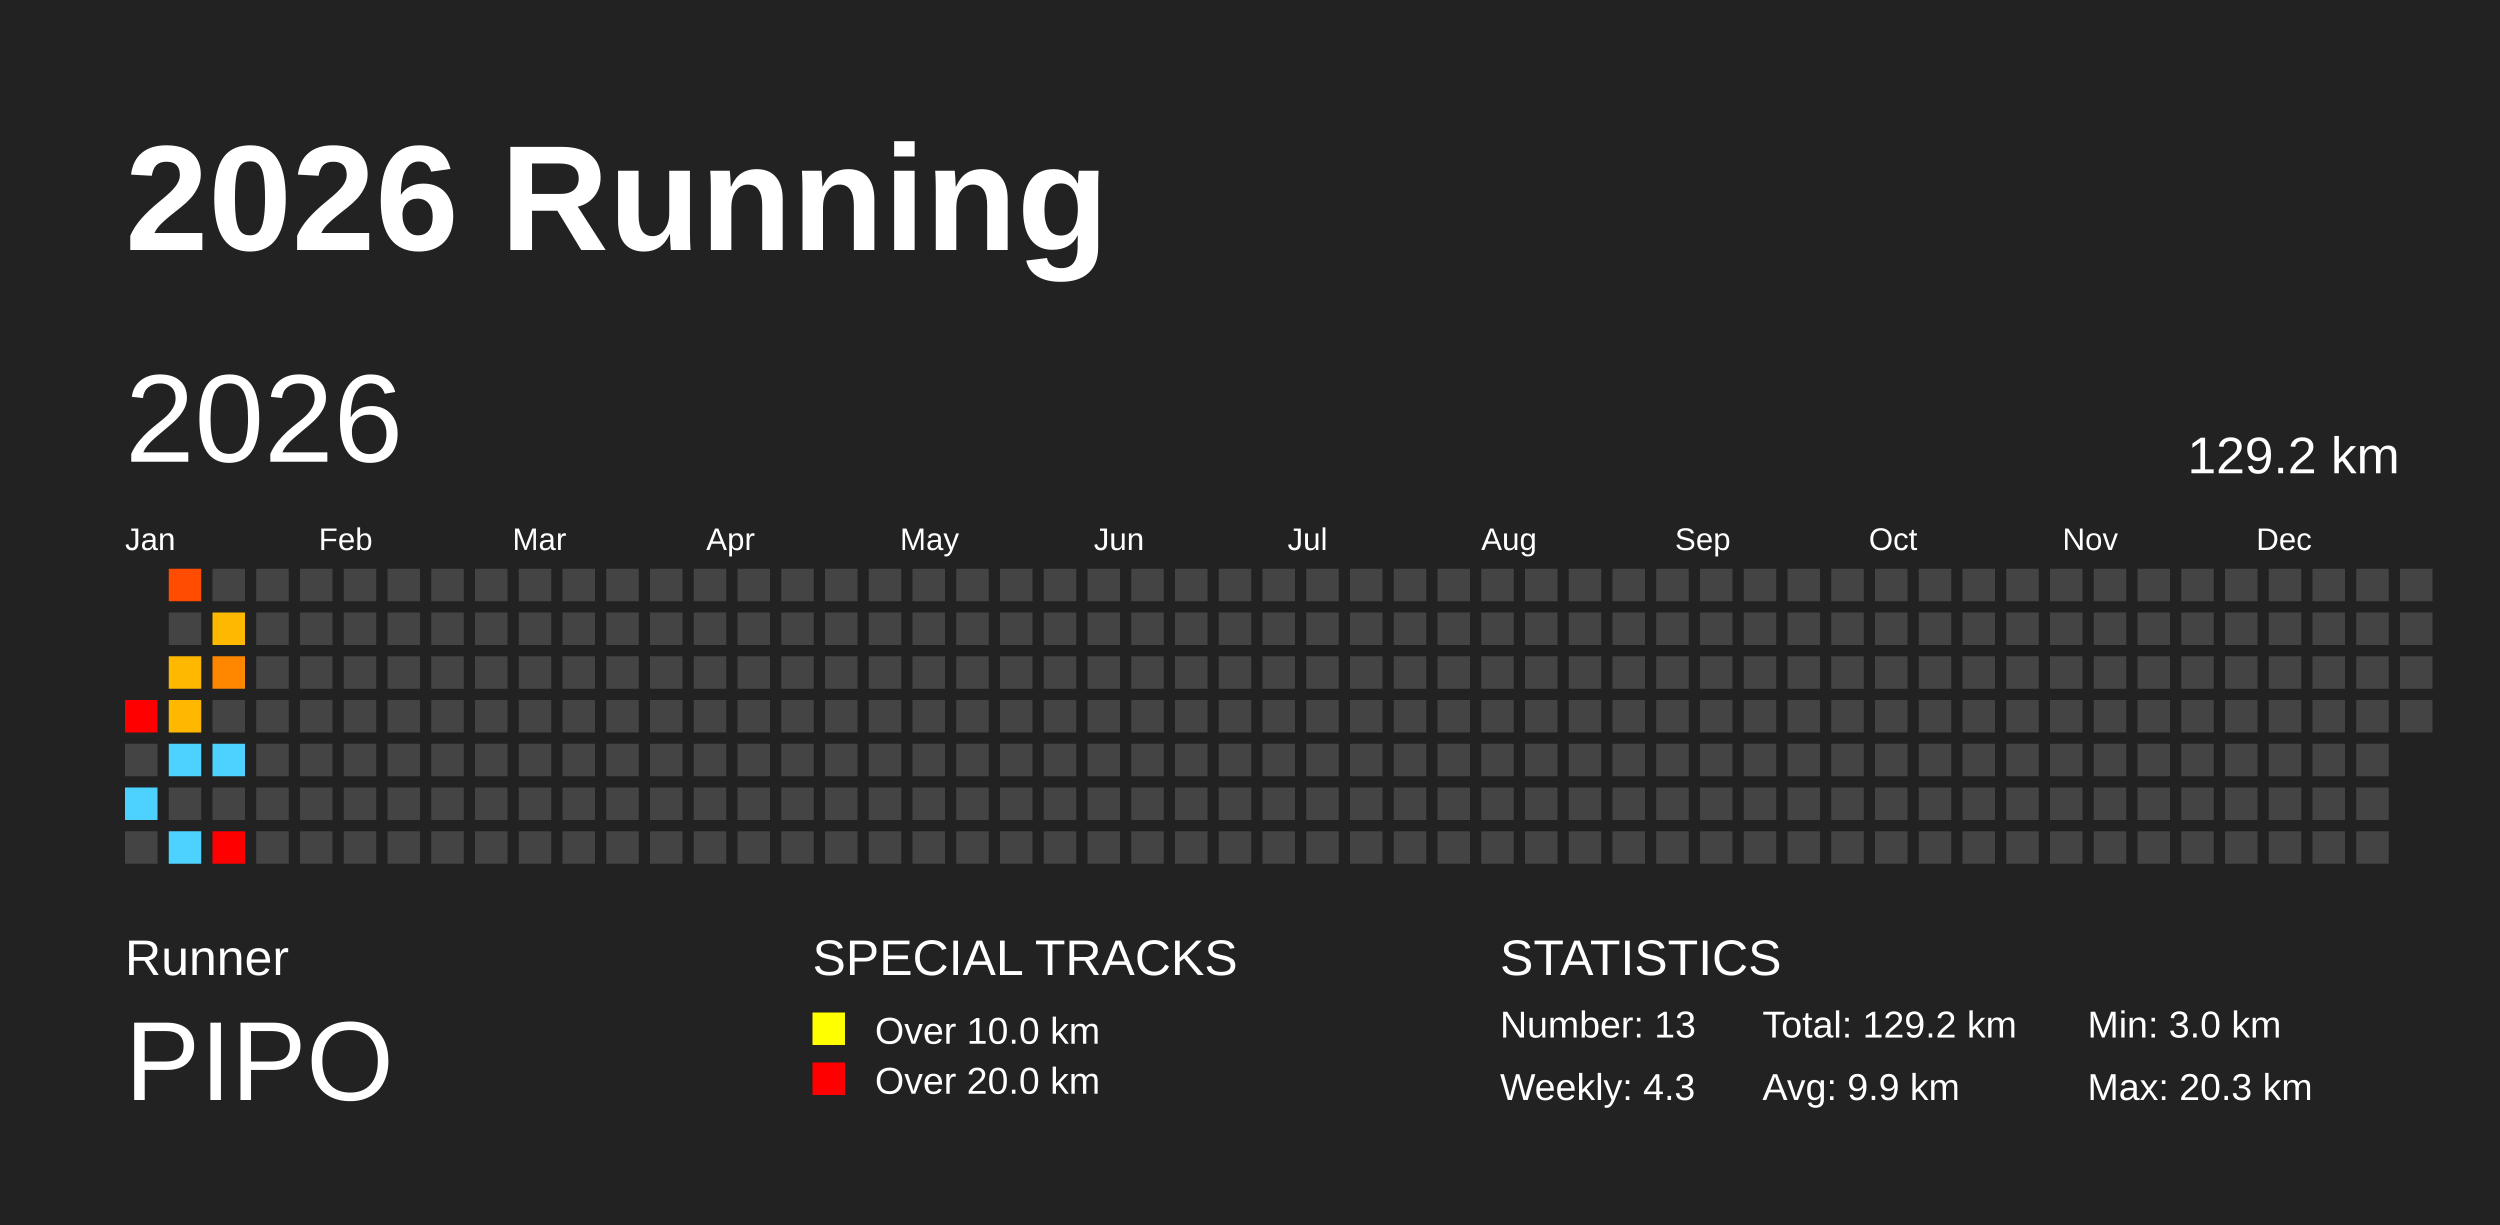
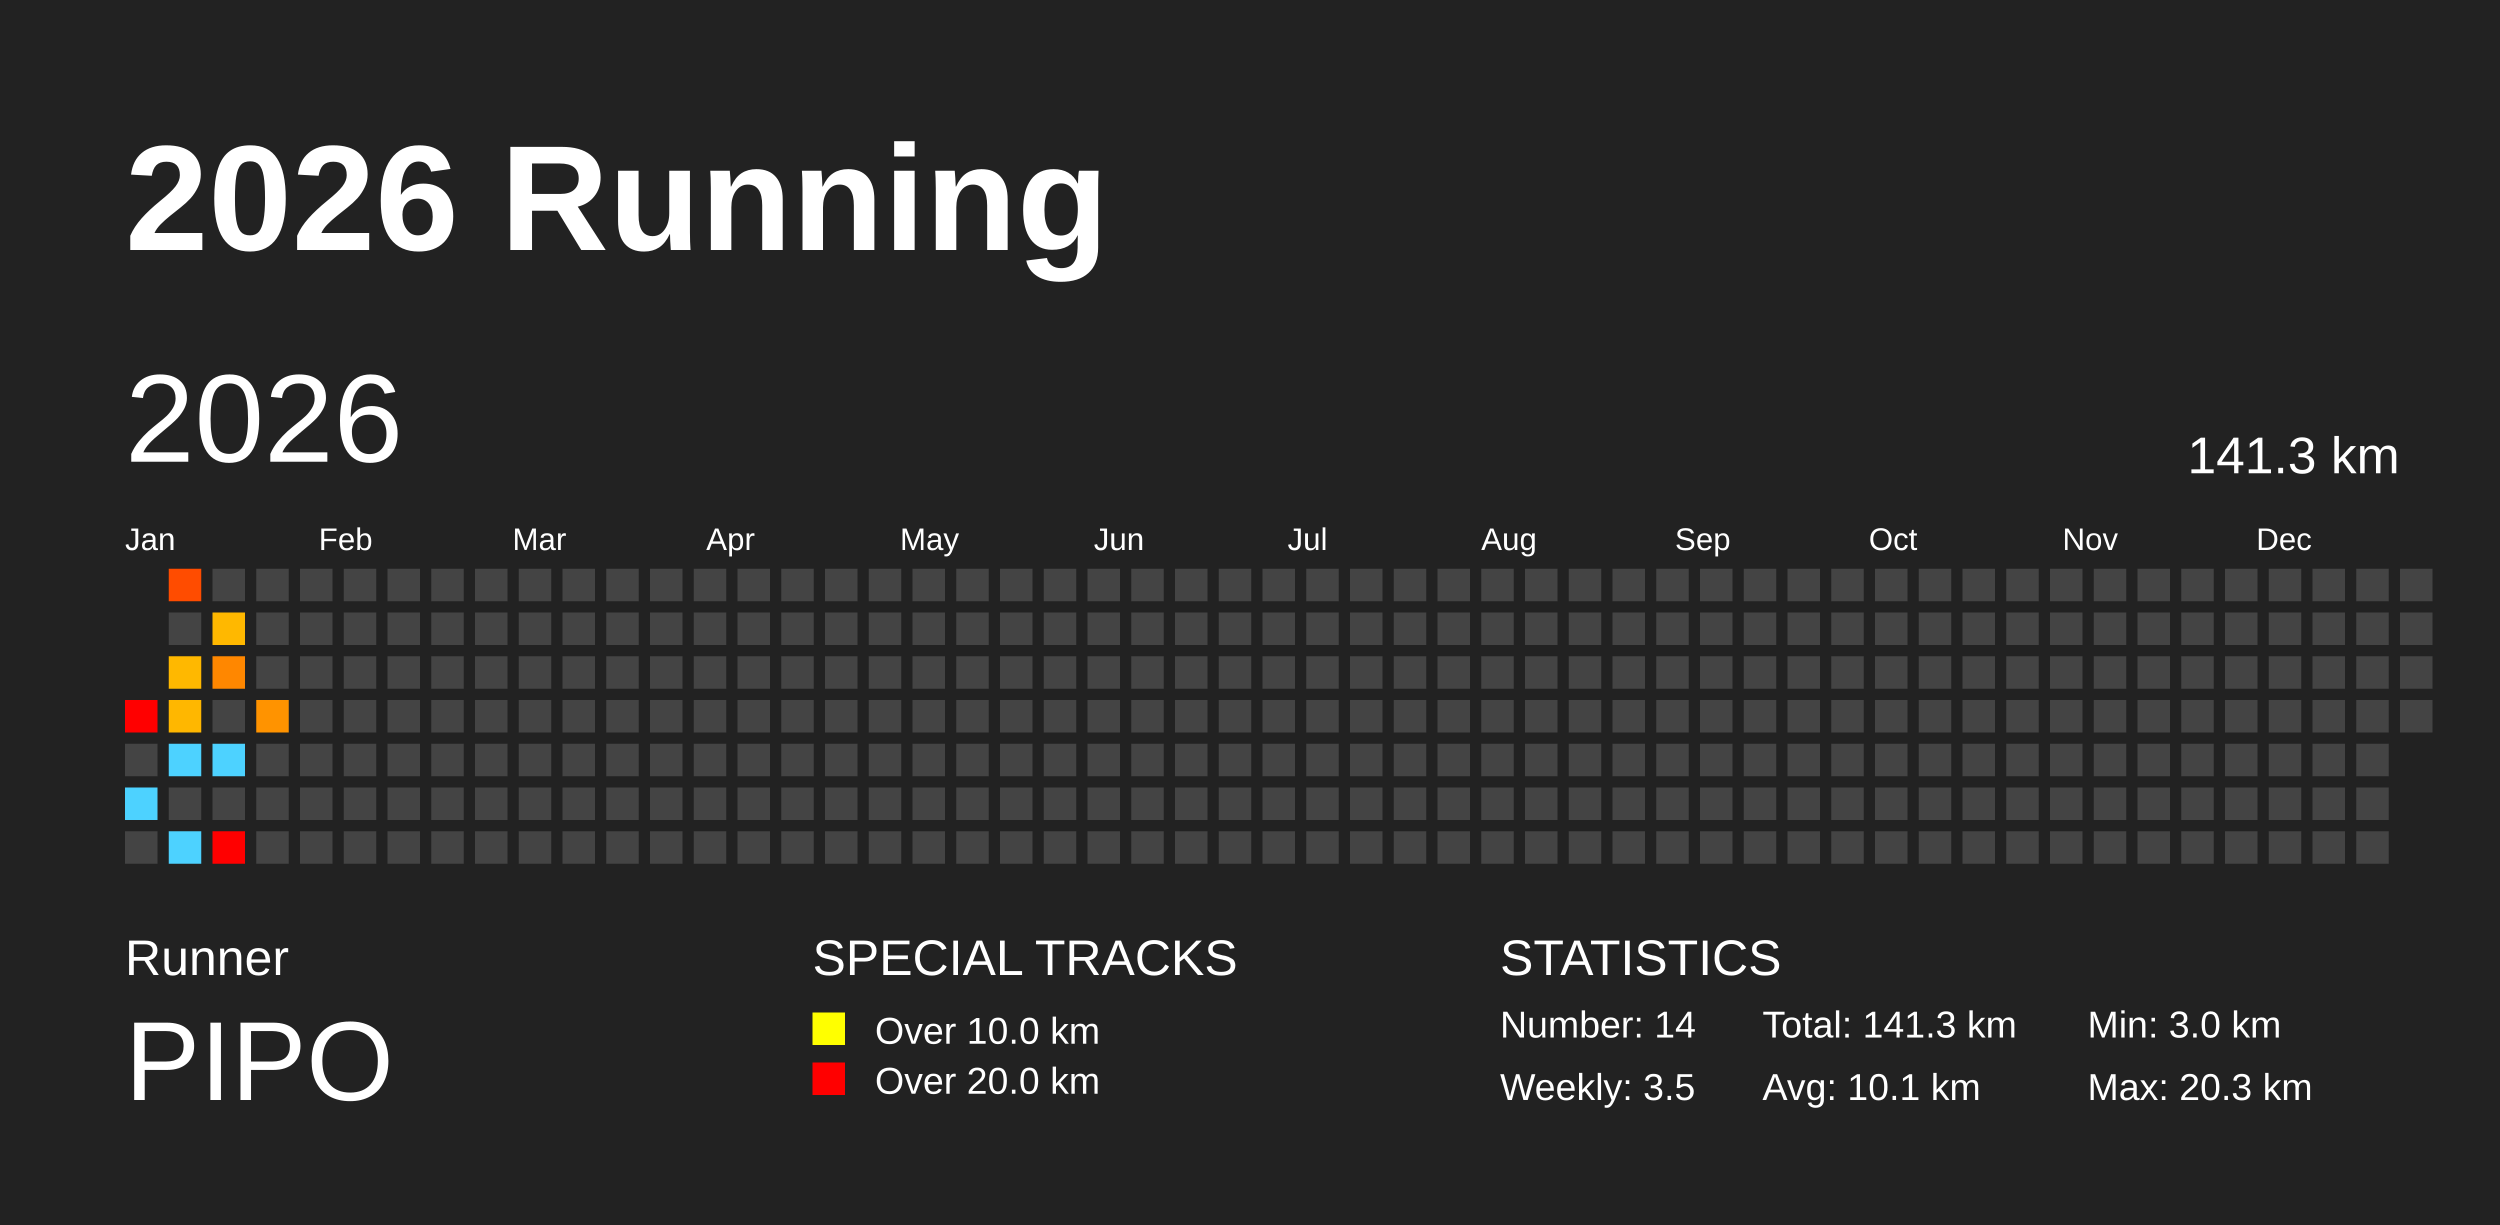
<svg xmlns="http://www.w3.org/2000/svg" baseProfile="full" height="98mm" version="1.1" viewBox="0,0,200,98" width="200mm">
  <defs />
  <rect fill="#222222" height="98" width="200" x="0" y="0" />
  <text fill="#FFFFFF" style="font-size:12px; font-family:Arial; font-weight:bold;" x="10" y="20">2026 Running</text>
  <text fill="#FFFFFF" style="font-size:4px; font-family:Arial" x="10" y="78">Runner</text>
  <text fill="#FFFFFF" style="font-size:9px; font-family:Arial" x="10" y="88">PIPO</text>
  <text fill="#FFFFFF" style="font-size:4px; font-family:Arial" x="65" y="78">SPECIAL TRACKS</text>
  <rect fill="yellow" height="2.6" width="2.6" x="65" y="81" />
  <text fill="#FFFFFF" style="font-size:3px; font-family:Arial" x="70" y="83.5">Over 10.0 km</text>
  <rect fill="red" height="2.6" width="2.6" x="65" y="85" />
  <text fill="#FFFFFF" style="font-size:3px; font-family:Arial" x="70" y="87.5">Over 20.0 km</text>
  <text fill="#FFFFFF" style="font-size:4px; font-family:Arial" x="120" y="78">STATISTICS</text>
-   <text fill="#FFFFFF" style="font-size:3px; font-family:Arial" x="120" y="83">Number: 13</text>
-   <text fill="#FFFFFF" style="font-size:3px; font-family:Arial" x="120" y="88">Weekly: 4.3</text>
-   <text fill="#FFFFFF" style="font-size:3px; font-family:Arial" x="141" y="83">Total: 129.2 km</text>
-   <text fill="#FFFFFF" style="font-size:3px; font-family:Arial" x="141" y="88">Avg: 9.9 km</text>
+   <text fill="#FFFFFF" style="font-size:3px; font-family:Arial" x="120" y="83">Number: 14</text>
+   <text fill="#FFFFFF" style="font-size:3px; font-family:Arial" x="120" y="88">Weekly: 3.5</text>
+   <text fill="#FFFFFF" style="font-size:3px; font-family:Arial" x="141" y="83">Total: 141.3 km</text>
+   <text fill="#FFFFFF" style="font-size:3px; font-family:Arial" x="141" y="88">Avg: 10.1 km</text>
  <text fill="#FFFFFF" style="font-size:3px; font-family:Arial" x="167" y="83">Min: 3.0 km</text>
  <text fill="#FFFFFF" style="font-size:3px; font-family:Arial" x="167" y="88">Max: 20.3 km</text>
  <text dominant-baseline="hanging" fill="#FFFFFF" style="font-size:10.0px; font-family:Arial;" x="10" y="30">2026</text>
-   <text dominant-baseline="hanging" fill="#FFFFFF" style="font-size:4.125px; font-family:Arial;" x="175" y="35">129.2 km</text>
+   <text dominant-baseline="hanging" fill="#FFFFFF" style="font-size:4.125px; font-family:Arial;" x="175" y="35">141.3 km</text>
  <text fill="#FFFFFF" style="font-size:2.5px; font-family:Arial" x="10.0" y="44">Jan</text>
  <text fill="#FFFFFF" style="font-size:2.5px; font-family:Arial" x="25.5" y="44">Feb</text>
  <text fill="#FFFFFF" style="font-size:2.5px; font-family:Arial" x="41.0" y="44">Mar</text>
  <text fill="#FFFFFF" style="font-size:2.5px; font-family:Arial" x="56.5" y="44">Apr</text>
  <text fill="#FFFFFF" style="font-size:2.5px; font-family:Arial" x="72.0" y="44">May</text>
  <text fill="#FFFFFF" style="font-size:2.5px; font-family:Arial" x="87.5" y="44">Jun</text>
  <text fill="#FFFFFF" style="font-size:2.5px; font-family:Arial" x="103.0" y="44">Jul</text>
  <text fill="#FFFFFF" style="font-size:2.5px; font-family:Arial" x="118.5" y="44">Aug</text>
  <text fill="#FFFFFF" style="font-size:2.5px; font-family:Arial" x="134.0" y="44">Sep</text>
  <text fill="#FFFFFF" style="font-size:2.5px; font-family:Arial" x="149.5" y="44">Oct</text>
  <text fill="#FFFFFF" style="font-size:2.5px; font-family:Arial" x="165.0" y="44">Nov</text>
  <text fill="#FFFFFF" style="font-size:2.5px; font-family:Arial" x="180.5" y="44">Dec</text>
  <rect fill="red" height="2.6" width="2.6" x="10.0" y="56.0" />
  <rect fill="#444444" height="2.6" width="2.6" x="10.0" y="59.5" />
  <rect fill="#4dd2ff" height="2.6" width="2.6" x="10.0" y="63.0" />
  <rect fill="#444444" height="2.6" width="2.6" x="10.0" y="66.5" />
  <rect fill="#ff4c00" height="2.6" width="2.6" x="13.5" y="45.5" />
  <rect fill="#444444" height="2.6" width="2.6" x="13.5" y="49.0" />
  <rect fill="#ffb800" height="2.6" width="2.6" x="13.5" y="52.5" />
  <rect fill="#ffb700" height="2.6" width="2.6" x="13.5" y="56.0" />
  <rect fill="#4dd2ff" height="2.6" width="2.6" x="13.5" y="59.5" />
  <rect fill="#444444" height="2.6" width="2.6" x="13.5" y="63.0" />
  <rect fill="#4dd2ff" height="2.6" width="2.6" x="13.5" y="66.5" />
  <rect fill="#444444" height="2.6" width="2.6" x="17.0" y="45.5" />
  <rect fill="#ffb800" height="2.6" width="2.6" x="17.0" y="49.0" />
  <rect fill="#ff8700" height="2.6" width="2.6" x="17.0" y="52.5" />
  <rect fill="#444444" height="2.6" width="2.6" x="17.0" y="56.0" />
  <rect fill="#4dd2ff" height="2.6" width="2.6" x="17.0" y="59.5" />
  <rect fill="#444444" height="2.6" width="2.6" x="17.0" y="63.0" />
  <rect fill="red" height="2.6" width="2.6" x="17.0" y="66.5" />
  <rect fill="#444444" height="2.6" width="2.6" x="20.5" y="45.5" />
  <rect fill="#444444" height="2.6" width="2.6" x="20.5" y="49.0" />
  <rect fill="#444444" height="2.6" width="2.6" x="20.5" y="52.5" />
-   <rect fill="#444444" height="2.6" width="2.6" x="20.5" y="56.0" />
+   <rect fill="#ff9300" height="2.6" width="2.6" x="20.5" y="56.0" />
  <rect fill="#444444" height="2.6" width="2.6" x="20.5" y="59.5" />
  <rect fill="#444444" height="2.6" width="2.6" x="20.5" y="63.0" />
  <rect fill="#444444" height="2.6" width="2.6" x="20.5" y="66.5" />
  <rect fill="#444444" height="2.6" width="2.6" x="24.0" y="45.5" />
  <rect fill="#444444" height="2.6" width="2.6" x="24.0" y="49.0" />
  <rect fill="#444444" height="2.6" width="2.6" x="24.0" y="52.5" />
  <rect fill="#444444" height="2.6" width="2.6" x="24.0" y="56.0" />
  <rect fill="#444444" height="2.6" width="2.6" x="24.0" y="59.5" />
  <rect fill="#444444" height="2.6" width="2.6" x="24.0" y="63.0" />
  <rect fill="#444444" height="2.6" width="2.6" x="24.0" y="66.5" />
  <rect fill="#444444" height="2.6" width="2.6" x="27.5" y="45.5" />
  <rect fill="#444444" height="2.6" width="2.6" x="27.5" y="49.0" />
  <rect fill="#444444" height="2.6" width="2.6" x="27.5" y="52.5" />
  <rect fill="#444444" height="2.6" width="2.6" x="27.5" y="56.0" />
  <rect fill="#444444" height="2.6" width="2.6" x="27.5" y="59.5" />
  <rect fill="#444444" height="2.6" width="2.6" x="27.5" y="63.0" />
  <rect fill="#444444" height="2.6" width="2.6" x="27.5" y="66.5" />
  <rect fill="#444444" height="2.6" width="2.6" x="31.0" y="45.5" />
  <rect fill="#444444" height="2.6" width="2.6" x="31.0" y="49.0" />
  <rect fill="#444444" height="2.6" width="2.6" x="31.0" y="52.5" />
  <rect fill="#444444" height="2.6" width="2.6" x="31.0" y="56.0" />
  <rect fill="#444444" height="2.6" width="2.6" x="31.0" y="59.5" />
  <rect fill="#444444" height="2.6" width="2.6" x="31.0" y="63.0" />
  <rect fill="#444444" height="2.6" width="2.6" x="31.0" y="66.5" />
  <rect fill="#444444" height="2.6" width="2.6" x="34.5" y="45.5" />
  <rect fill="#444444" height="2.6" width="2.6" x="34.5" y="49.0" />
  <rect fill="#444444" height="2.6" width="2.6" x="34.5" y="52.5" />
  <rect fill="#444444" height="2.6" width="2.6" x="34.5" y="56.0" />
  <rect fill="#444444" height="2.6" width="2.6" x="34.5" y="59.5" />
  <rect fill="#444444" height="2.6" width="2.6" x="34.5" y="63.0" />
  <rect fill="#444444" height="2.6" width="2.6" x="34.5" y="66.5" />
  <rect fill="#444444" height="2.6" width="2.6" x="38.0" y="45.5" />
  <rect fill="#444444" height="2.6" width="2.6" x="38.0" y="49.0" />
  <rect fill="#444444" height="2.6" width="2.6" x="38.0" y="52.5" />
  <rect fill="#444444" height="2.6" width="2.6" x="38.0" y="56.0" />
  <rect fill="#444444" height="2.6" width="2.6" x="38.0" y="59.5" />
  <rect fill="#444444" height="2.6" width="2.6" x="38.0" y="63.0" />
  <rect fill="#444444" height="2.6" width="2.6" x="38.0" y="66.5" />
  <rect fill="#444444" height="2.6" width="2.6" x="41.5" y="45.5" />
  <rect fill="#444444" height="2.6" width="2.6" x="41.5" y="49.0" />
  <rect fill="#444444" height="2.6" width="2.6" x="41.5" y="52.5" />
  <rect fill="#444444" height="2.6" width="2.6" x="41.5" y="56.0" />
  <rect fill="#444444" height="2.6" width="2.6" x="41.5" y="59.5" />
  <rect fill="#444444" height="2.6" width="2.6" x="41.5" y="63.0" />
  <rect fill="#444444" height="2.6" width="2.6" x="41.5" y="66.5" />
  <rect fill="#444444" height="2.6" width="2.6" x="45.0" y="45.5" />
  <rect fill="#444444" height="2.6" width="2.6" x="45.0" y="49.0" />
  <rect fill="#444444" height="2.6" width="2.6" x="45.0" y="52.5" />
  <rect fill="#444444" height="2.6" width="2.6" x="45.0" y="56.0" />
  <rect fill="#444444" height="2.6" width="2.6" x="45.0" y="59.5" />
  <rect fill="#444444" height="2.6" width="2.6" x="45.0" y="63.0" />
  <rect fill="#444444" height="2.6" width="2.6" x="45.0" y="66.5" />
  <rect fill="#444444" height="2.6" width="2.6" x="48.5" y="45.5" />
  <rect fill="#444444" height="2.6" width="2.6" x="48.5" y="49.0" />
  <rect fill="#444444" height="2.6" width="2.6" x="48.5" y="52.5" />
  <rect fill="#444444" height="2.6" width="2.6" x="48.5" y="56.0" />
  <rect fill="#444444" height="2.6" width="2.6" x="48.5" y="59.5" />
  <rect fill="#444444" height="2.6" width="2.6" x="48.5" y="63.0" />
  <rect fill="#444444" height="2.6" width="2.6" x="48.5" y="66.5" />
  <rect fill="#444444" height="2.6" width="2.6" x="52.0" y="45.5" />
  <rect fill="#444444" height="2.6" width="2.6" x="52.0" y="49.0" />
  <rect fill="#444444" height="2.6" width="2.6" x="52.0" y="52.5" />
  <rect fill="#444444" height="2.6" width="2.6" x="52.0" y="56.0" />
  <rect fill="#444444" height="2.6" width="2.6" x="52.0" y="59.5" />
  <rect fill="#444444" height="2.6" width="2.6" x="52.0" y="63.0" />
  <rect fill="#444444" height="2.6" width="2.6" x="52.0" y="66.5" />
  <rect fill="#444444" height="2.6" width="2.6" x="55.5" y="45.5" />
  <rect fill="#444444" height="2.6" width="2.6" x="55.5" y="49.0" />
  <rect fill="#444444" height="2.6" width="2.6" x="55.5" y="52.5" />
  <rect fill="#444444" height="2.6" width="2.6" x="55.5" y="56.0" />
  <rect fill="#444444" height="2.6" width="2.6" x="55.5" y="59.5" />
  <rect fill="#444444" height="2.6" width="2.6" x="55.5" y="63.0" />
  <rect fill="#444444" height="2.6" width="2.6" x="55.5" y="66.5" />
  <rect fill="#444444" height="2.6" width="2.6" x="59.0" y="45.5" />
  <rect fill="#444444" height="2.6" width="2.6" x="59.0" y="49.0" />
  <rect fill="#444444" height="2.6" width="2.6" x="59.0" y="52.5" />
  <rect fill="#444444" height="2.6" width="2.6" x="59.0" y="56.0" />
  <rect fill="#444444" height="2.6" width="2.6" x="59.0" y="59.5" />
  <rect fill="#444444" height="2.6" width="2.6" x="59.0" y="63.0" />
  <rect fill="#444444" height="2.6" width="2.6" x="59.0" y="66.5" />
  <rect fill="#444444" height="2.6" width="2.6" x="62.5" y="45.5" />
  <rect fill="#444444" height="2.6" width="2.6" x="62.5" y="49.0" />
  <rect fill="#444444" height="2.6" width="2.6" x="62.5" y="52.5" />
  <rect fill="#444444" height="2.6" width="2.6" x="62.5" y="56.0" />
  <rect fill="#444444" height="2.6" width="2.6" x="62.5" y="59.5" />
  <rect fill="#444444" height="2.6" width="2.6" x="62.5" y="63.0" />
  <rect fill="#444444" height="2.6" width="2.6" x="62.5" y="66.5" />
  <rect fill="#444444" height="2.6" width="2.6" x="66.0" y="45.5" />
  <rect fill="#444444" height="2.6" width="2.6" x="66.0" y="49.0" />
  <rect fill="#444444" height="2.6" width="2.6" x="66.0" y="52.5" />
  <rect fill="#444444" height="2.6" width="2.6" x="66.0" y="56.0" />
  <rect fill="#444444" height="2.6" width="2.6" x="66.0" y="59.5" />
  <rect fill="#444444" height="2.6" width="2.6" x="66.0" y="63.0" />
  <rect fill="#444444" height="2.6" width="2.6" x="66.0" y="66.5" />
  <rect fill="#444444" height="2.6" width="2.6" x="69.5" y="45.5" />
  <rect fill="#444444" height="2.6" width="2.6" x="69.5" y="49.0" />
  <rect fill="#444444" height="2.6" width="2.6" x="69.5" y="52.5" />
  <rect fill="#444444" height="2.6" width="2.6" x="69.5" y="56.0" />
  <rect fill="#444444" height="2.6" width="2.6" x="69.5" y="59.5" />
  <rect fill="#444444" height="2.6" width="2.6" x="69.5" y="63.0" />
  <rect fill="#444444" height="2.6" width="2.6" x="69.5" y="66.5" />
  <rect fill="#444444" height="2.6" width="2.6" x="73.0" y="45.5" />
  <rect fill="#444444" height="2.6" width="2.6" x="73.0" y="49.0" />
  <rect fill="#444444" height="2.6" width="2.6" x="73.0" y="52.5" />
  <rect fill="#444444" height="2.6" width="2.6" x="73.0" y="56.0" />
  <rect fill="#444444" height="2.6" width="2.6" x="73.0" y="59.5" />
  <rect fill="#444444" height="2.6" width="2.6" x="73.0" y="63.0" />
  <rect fill="#444444" height="2.6" width="2.6" x="73.0" y="66.5" />
  <rect fill="#444444" height="2.6" width="2.6" x="76.5" y="45.5" />
  <rect fill="#444444" height="2.6" width="2.6" x="76.5" y="49.0" />
  <rect fill="#444444" height="2.6" width="2.6" x="76.5" y="52.5" />
  <rect fill="#444444" height="2.6" width="2.6" x="76.5" y="56.0" />
  <rect fill="#444444" height="2.6" width="2.6" x="76.5" y="59.5" />
  <rect fill="#444444" height="2.6" width="2.6" x="76.5" y="63.0" />
  <rect fill="#444444" height="2.6" width="2.6" x="76.5" y="66.5" />
  <rect fill="#444444" height="2.6" width="2.6" x="80.0" y="45.5" />
  <rect fill="#444444" height="2.6" width="2.6" x="80.0" y="49.0" />
  <rect fill="#444444" height="2.6" width="2.6" x="80.0" y="52.5" />
  <rect fill="#444444" height="2.6" width="2.6" x="80.0" y="56.0" />
  <rect fill="#444444" height="2.6" width="2.6" x="80.0" y="59.5" />
  <rect fill="#444444" height="2.6" width="2.6" x="80.0" y="63.0" />
  <rect fill="#444444" height="2.6" width="2.6" x="80.0" y="66.5" />
  <rect fill="#444444" height="2.6" width="2.6" x="83.5" y="45.5" />
  <rect fill="#444444" height="2.6" width="2.6" x="83.5" y="49.0" />
  <rect fill="#444444" height="2.6" width="2.6" x="83.5" y="52.5" />
  <rect fill="#444444" height="2.6" width="2.6" x="83.5" y="56.0" />
  <rect fill="#444444" height="2.6" width="2.6" x="83.5" y="59.5" />
  <rect fill="#444444" height="2.6" width="2.6" x="83.5" y="63.0" />
  <rect fill="#444444" height="2.6" width="2.6" x="83.5" y="66.5" />
  <rect fill="#444444" height="2.6" width="2.6" x="87.0" y="45.5" />
  <rect fill="#444444" height="2.6" width="2.6" x="87.0" y="49.0" />
  <rect fill="#444444" height="2.6" width="2.6" x="87.0" y="52.5" />
  <rect fill="#444444" height="2.6" width="2.6" x="87.0" y="56.0" />
  <rect fill="#444444" height="2.6" width="2.6" x="87.0" y="59.5" />
  <rect fill="#444444" height="2.6" width="2.6" x="87.0" y="63.0" />
  <rect fill="#444444" height="2.6" width="2.6" x="87.0" y="66.5" />
  <rect fill="#444444" height="2.6" width="2.6" x="90.5" y="45.5" />
  <rect fill="#444444" height="2.6" width="2.6" x="90.5" y="49.0" />
  <rect fill="#444444" height="2.6" width="2.6" x="90.5" y="52.5" />
  <rect fill="#444444" height="2.6" width="2.6" x="90.5" y="56.0" />
  <rect fill="#444444" height="2.6" width="2.6" x="90.5" y="59.5" />
  <rect fill="#444444" height="2.6" width="2.6" x="90.5" y="63.0" />
  <rect fill="#444444" height="2.6" width="2.6" x="90.5" y="66.5" />
  <rect fill="#444444" height="2.6" width="2.6" x="94.0" y="45.5" />
  <rect fill="#444444" height="2.6" width="2.6" x="94.0" y="49.0" />
  <rect fill="#444444" height="2.6" width="2.6" x="94.0" y="52.5" />
  <rect fill="#444444" height="2.6" width="2.6" x="94.0" y="56.0" />
  <rect fill="#444444" height="2.6" width="2.6" x="94.0" y="59.5" />
  <rect fill="#444444" height="2.6" width="2.6" x="94.0" y="63.0" />
  <rect fill="#444444" height="2.6" width="2.6" x="94.0" y="66.5" />
  <rect fill="#444444" height="2.6" width="2.6" x="97.5" y="45.5" />
  <rect fill="#444444" height="2.6" width="2.6" x="97.5" y="49.0" />
  <rect fill="#444444" height="2.6" width="2.6" x="97.5" y="52.5" />
  <rect fill="#444444" height="2.6" width="2.6" x="97.5" y="56.0" />
  <rect fill="#444444" height="2.6" width="2.6" x="97.5" y="59.5" />
  <rect fill="#444444" height="2.6" width="2.6" x="97.5" y="63.0" />
  <rect fill="#444444" height="2.6" width="2.6" x="97.5" y="66.5" />
  <rect fill="#444444" height="2.6" width="2.6" x="101.0" y="45.5" />
  <rect fill="#444444" height="2.6" width="2.6" x="101.0" y="49.0" />
  <rect fill="#444444" height="2.6" width="2.6" x="101.0" y="52.5" />
  <rect fill="#444444" height="2.6" width="2.6" x="101.0" y="56.0" />
  <rect fill="#444444" height="2.6" width="2.6" x="101.0" y="59.5" />
  <rect fill="#444444" height="2.6" width="2.6" x="101.0" y="63.0" />
  <rect fill="#444444" height="2.6" width="2.6" x="101.0" y="66.5" />
  <rect fill="#444444" height="2.6" width="2.6" x="104.5" y="45.5" />
  <rect fill="#444444" height="2.6" width="2.6" x="104.5" y="49.0" />
  <rect fill="#444444" height="2.6" width="2.6" x="104.5" y="52.5" />
  <rect fill="#444444" height="2.6" width="2.6" x="104.5" y="56.0" />
  <rect fill="#444444" height="2.6" width="2.6" x="104.5" y="59.5" />
  <rect fill="#444444" height="2.6" width="2.6" x="104.5" y="63.0" />
  <rect fill="#444444" height="2.6" width="2.6" x="104.5" y="66.5" />
  <rect fill="#444444" height="2.6" width="2.6" x="108.0" y="45.5" />
  <rect fill="#444444" height="2.6" width="2.6" x="108.0" y="49.0" />
  <rect fill="#444444" height="2.6" width="2.6" x="108.0" y="52.5" />
  <rect fill="#444444" height="2.6" width="2.6" x="108.0" y="56.0" />
  <rect fill="#444444" height="2.6" width="2.6" x="108.0" y="59.5" />
  <rect fill="#444444" height="2.6" width="2.6" x="108.0" y="63.0" />
  <rect fill="#444444" height="2.6" width="2.6" x="108.0" y="66.5" />
  <rect fill="#444444" height="2.6" width="2.6" x="111.5" y="45.5" />
  <rect fill="#444444" height="2.6" width="2.6" x="111.5" y="49.0" />
  <rect fill="#444444" height="2.6" width="2.6" x="111.5" y="52.5" />
  <rect fill="#444444" height="2.6" width="2.6" x="111.5" y="56.0" />
  <rect fill="#444444" height="2.6" width="2.6" x="111.5" y="59.5" />
  <rect fill="#444444" height="2.6" width="2.6" x="111.5" y="63.0" />
  <rect fill="#444444" height="2.6" width="2.6" x="111.5" y="66.5" />
  <rect fill="#444444" height="2.6" width="2.6" x="115.0" y="45.5" />
  <rect fill="#444444" height="2.6" width="2.6" x="115.0" y="49.0" />
  <rect fill="#444444" height="2.6" width="2.6" x="115.0" y="52.5" />
  <rect fill="#444444" height="2.6" width="2.6" x="115.0" y="56.0" />
  <rect fill="#444444" height="2.6" width="2.6" x="115.0" y="59.5" />
  <rect fill="#444444" height="2.6" width="2.6" x="115.0" y="63.0" />
  <rect fill="#444444" height="2.6" width="2.6" x="115.0" y="66.5" />
  <rect fill="#444444" height="2.6" width="2.6" x="118.5" y="45.5" />
  <rect fill="#444444" height="2.6" width="2.6" x="118.5" y="49.0" />
  <rect fill="#444444" height="2.6" width="2.6" x="118.5" y="52.5" />
  <rect fill="#444444" height="2.6" width="2.6" x="118.5" y="56.0" />
  <rect fill="#444444" height="2.6" width="2.6" x="118.5" y="59.5" />
  <rect fill="#444444" height="2.6" width="2.6" x="118.5" y="63.0" />
  <rect fill="#444444" height="2.6" width="2.6" x="118.5" y="66.5" />
  <rect fill="#444444" height="2.6" width="2.6" x="122.0" y="45.5" />
  <rect fill="#444444" height="2.6" width="2.6" x="122.0" y="49.0" />
  <rect fill="#444444" height="2.6" width="2.6" x="122.0" y="52.5" />
  <rect fill="#444444" height="2.6" width="2.6" x="122.0" y="56.0" />
  <rect fill="#444444" height="2.6" width="2.6" x="122.0" y="59.5" />
  <rect fill="#444444" height="2.6" width="2.6" x="122.0" y="63.0" />
  <rect fill="#444444" height="2.6" width="2.6" x="122.0" y="66.5" />
  <rect fill="#444444" height="2.6" width="2.6" x="125.5" y="45.5" />
  <rect fill="#444444" height="2.6" width="2.6" x="125.5" y="49.0" />
  <rect fill="#444444" height="2.6" width="2.6" x="125.5" y="52.5" />
  <rect fill="#444444" height="2.6" width="2.6" x="125.5" y="56.0" />
  <rect fill="#444444" height="2.6" width="2.6" x="125.5" y="59.5" />
  <rect fill="#444444" height="2.6" width="2.6" x="125.5" y="63.0" />
  <rect fill="#444444" height="2.6" width="2.6" x="125.5" y="66.5" />
  <rect fill="#444444" height="2.6" width="2.6" x="129.0" y="45.5" />
  <rect fill="#444444" height="2.6" width="2.6" x="129.0" y="49.0" />
  <rect fill="#444444" height="2.6" width="2.6" x="129.0" y="52.5" />
  <rect fill="#444444" height="2.6" width="2.6" x="129.0" y="56.0" />
  <rect fill="#444444" height="2.6" width="2.6" x="129.0" y="59.5" />
  <rect fill="#444444" height="2.6" width="2.6" x="129.0" y="63.0" />
  <rect fill="#444444" height="2.6" width="2.6" x="129.0" y="66.5" />
  <rect fill="#444444" height="2.6" width="2.6" x="132.5" y="45.5" />
  <rect fill="#444444" height="2.6" width="2.6" x="132.5" y="49.0" />
  <rect fill="#444444" height="2.6" width="2.6" x="132.5" y="52.5" />
  <rect fill="#444444" height="2.6" width="2.6" x="132.5" y="56.0" />
  <rect fill="#444444" height="2.6" width="2.6" x="132.5" y="59.5" />
  <rect fill="#444444" height="2.6" width="2.6" x="132.5" y="63.0" />
  <rect fill="#444444" height="2.6" width="2.6" x="132.5" y="66.5" />
  <rect fill="#444444" height="2.6" width="2.6" x="136.0" y="45.5" />
  <rect fill="#444444" height="2.6" width="2.6" x="136.0" y="49.0" />
  <rect fill="#444444" height="2.6" width="2.6" x="136.0" y="52.5" />
  <rect fill="#444444" height="2.6" width="2.6" x="136.0" y="56.0" />
  <rect fill="#444444" height="2.6" width="2.6" x="136.0" y="59.5" />
  <rect fill="#444444" height="2.6" width="2.6" x="136.0" y="63.0" />
  <rect fill="#444444" height="2.6" width="2.6" x="136.0" y="66.5" />
  <rect fill="#444444" height="2.6" width="2.6" x="139.5" y="45.5" />
  <rect fill="#444444" height="2.6" width="2.6" x="139.5" y="49.0" />
  <rect fill="#444444" height="2.6" width="2.6" x="139.5" y="52.5" />
  <rect fill="#444444" height="2.6" width="2.6" x="139.5" y="56.0" />
  <rect fill="#444444" height="2.6" width="2.6" x="139.5" y="59.5" />
  <rect fill="#444444" height="2.6" width="2.6" x="139.5" y="63.0" />
  <rect fill="#444444" height="2.6" width="2.6" x="139.5" y="66.5" />
  <rect fill="#444444" height="2.6" width="2.6" x="143.0" y="45.5" />
  <rect fill="#444444" height="2.6" width="2.6" x="143.0" y="49.0" />
  <rect fill="#444444" height="2.6" width="2.6" x="143.0" y="52.5" />
  <rect fill="#444444" height="2.6" width="2.6" x="143.0" y="56.0" />
  <rect fill="#444444" height="2.6" width="2.6" x="143.0" y="59.5" />
  <rect fill="#444444" height="2.6" width="2.6" x="143.0" y="63.0" />
  <rect fill="#444444" height="2.6" width="2.6" x="143.0" y="66.5" />
  <rect fill="#444444" height="2.6" width="2.6" x="146.5" y="45.5" />
  <rect fill="#444444" height="2.6" width="2.6" x="146.5" y="49.0" />
  <rect fill="#444444" height="2.6" width="2.6" x="146.5" y="52.5" />
  <rect fill="#444444" height="2.6" width="2.6" x="146.5" y="56.0" />
  <rect fill="#444444" height="2.6" width="2.6" x="146.5" y="59.5" />
  <rect fill="#444444" height="2.6" width="2.6" x="146.5" y="63.0" />
  <rect fill="#444444" height="2.6" width="2.6" x="146.5" y="66.5" />
  <rect fill="#444444" height="2.6" width="2.6" x="150.0" y="45.5" />
  <rect fill="#444444" height="2.6" width="2.6" x="150.0" y="49.0" />
  <rect fill="#444444" height="2.6" width="2.6" x="150.0" y="52.5" />
  <rect fill="#444444" height="2.6" width="2.6" x="150.0" y="56.0" />
  <rect fill="#444444" height="2.6" width="2.6" x="150.0" y="59.5" />
  <rect fill="#444444" height="2.6" width="2.6" x="150.0" y="63.0" />
  <rect fill="#444444" height="2.6" width="2.6" x="150.0" y="66.5" />
  <rect fill="#444444" height="2.6" width="2.6" x="153.5" y="45.5" />
  <rect fill="#444444" height="2.6" width="2.6" x="153.5" y="49.0" />
  <rect fill="#444444" height="2.6" width="2.6" x="153.5" y="52.5" />
  <rect fill="#444444" height="2.6" width="2.6" x="153.5" y="56.0" />
  <rect fill="#444444" height="2.6" width="2.6" x="153.5" y="59.5" />
  <rect fill="#444444" height="2.6" width="2.6" x="153.5" y="63.0" />
  <rect fill="#444444" height="2.6" width="2.6" x="153.5" y="66.5" />
  <rect fill="#444444" height="2.6" width="2.6" x="157.0" y="45.5" />
  <rect fill="#444444" height="2.6" width="2.6" x="157.0" y="49.0" />
  <rect fill="#444444" height="2.6" width="2.6" x="157.0" y="52.5" />
  <rect fill="#444444" height="2.6" width="2.6" x="157.0" y="56.0" />
  <rect fill="#444444" height="2.6" width="2.6" x="157.0" y="59.5" />
  <rect fill="#444444" height="2.6" width="2.6" x="157.0" y="63.0" />
  <rect fill="#444444" height="2.6" width="2.6" x="157.0" y="66.5" />
  <rect fill="#444444" height="2.6" width="2.6" x="160.5" y="45.5" />
  <rect fill="#444444" height="2.6" width="2.6" x="160.5" y="49.0" />
  <rect fill="#444444" height="2.6" width="2.6" x="160.5" y="52.5" />
  <rect fill="#444444" height="2.6" width="2.6" x="160.5" y="56.0" />
  <rect fill="#444444" height="2.6" width="2.6" x="160.5" y="59.5" />
  <rect fill="#444444" height="2.6" width="2.6" x="160.5" y="63.0" />
  <rect fill="#444444" height="2.6" width="2.6" x="160.5" y="66.5" />
  <rect fill="#444444" height="2.6" width="2.6" x="164.0" y="45.5" />
  <rect fill="#444444" height="2.6" width="2.6" x="164.0" y="49.0" />
  <rect fill="#444444" height="2.6" width="2.6" x="164.0" y="52.5" />
  <rect fill="#444444" height="2.6" width="2.6" x="164.0" y="56.0" />
  <rect fill="#444444" height="2.6" width="2.6" x="164.0" y="59.5" />
  <rect fill="#444444" height="2.6" width="2.6" x="164.0" y="63.0" />
  <rect fill="#444444" height="2.6" width="2.6" x="164.0" y="66.5" />
  <rect fill="#444444" height="2.6" width="2.6" x="167.5" y="45.5" />
  <rect fill="#444444" height="2.6" width="2.6" x="167.5" y="49.0" />
  <rect fill="#444444" height="2.6" width="2.6" x="167.5" y="52.5" />
  <rect fill="#444444" height="2.6" width="2.6" x="167.5" y="56.0" />
  <rect fill="#444444" height="2.6" width="2.6" x="167.5" y="59.5" />
  <rect fill="#444444" height="2.6" width="2.6" x="167.5" y="63.0" />
  <rect fill="#444444" height="2.6" width="2.6" x="167.5" y="66.5" />
  <rect fill="#444444" height="2.6" width="2.6" x="171.0" y="45.5" />
  <rect fill="#444444" height="2.6" width="2.6" x="171.0" y="49.0" />
  <rect fill="#444444" height="2.6" width="2.6" x="171.0" y="52.5" />
  <rect fill="#444444" height="2.6" width="2.6" x="171.0" y="56.0" />
  <rect fill="#444444" height="2.6" width="2.6" x="171.0" y="59.5" />
  <rect fill="#444444" height="2.6" width="2.6" x="171.0" y="63.0" />
  <rect fill="#444444" height="2.6" width="2.6" x="171.0" y="66.5" />
  <rect fill="#444444" height="2.6" width="2.6" x="174.5" y="45.5" />
  <rect fill="#444444" height="2.6" width="2.6" x="174.5" y="49.0" />
  <rect fill="#444444" height="2.6" width="2.6" x="174.5" y="52.5" />
  <rect fill="#444444" height="2.6" width="2.6" x="174.5" y="56.0" />
  <rect fill="#444444" height="2.6" width="2.6" x="174.5" y="59.5" />
  <rect fill="#444444" height="2.6" width="2.6" x="174.5" y="63.0" />
  <rect fill="#444444" height="2.6" width="2.6" x="174.5" y="66.5" />
  <rect fill="#444444" height="2.6" width="2.6" x="178.0" y="45.5" />
  <rect fill="#444444" height="2.6" width="2.6" x="178.0" y="49.0" />
  <rect fill="#444444" height="2.6" width="2.6" x="178.0" y="52.5" />
  <rect fill="#444444" height="2.6" width="2.6" x="178.0" y="56.0" />
  <rect fill="#444444" height="2.6" width="2.6" x="178.0" y="59.5" />
  <rect fill="#444444" height="2.6" width="2.6" x="178.0" y="63.0" />
  <rect fill="#444444" height="2.6" width="2.6" x="178.0" y="66.5" />
  <rect fill="#444444" height="2.6" width="2.6" x="181.5" y="45.5" />
  <rect fill="#444444" height="2.6" width="2.6" x="181.5" y="49.0" />
  <rect fill="#444444" height="2.6" width="2.6" x="181.5" y="52.5" />
  <rect fill="#444444" height="2.6" width="2.6" x="181.5" y="56.0" />
  <rect fill="#444444" height="2.6" width="2.6" x="181.5" y="59.5" />
  <rect fill="#444444" height="2.6" width="2.6" x="181.5" y="63.0" />
  <rect fill="#444444" height="2.6" width="2.6" x="181.5" y="66.5" />
  <rect fill="#444444" height="2.6" width="2.6" x="185.0" y="45.5" />
  <rect fill="#444444" height="2.6" width="2.6" x="185.0" y="49.0" />
  <rect fill="#444444" height="2.6" width="2.6" x="185.0" y="52.5" />
  <rect fill="#444444" height="2.6" width="2.6" x="185.0" y="56.0" />
  <rect fill="#444444" height="2.6" width="2.6" x="185.0" y="59.5" />
  <rect fill="#444444" height="2.6" width="2.6" x="185.0" y="63.0" />
  <rect fill="#444444" height="2.6" width="2.6" x="185.0" y="66.5" />
  <rect fill="#444444" height="2.6" width="2.6" x="188.5" y="45.5" />
  <rect fill="#444444" height="2.6" width="2.6" x="188.5" y="49.0" />
  <rect fill="#444444" height="2.6" width="2.6" x="188.5" y="52.5" />
  <rect fill="#444444" height="2.6" width="2.6" x="188.5" y="56.0" />
  <rect fill="#444444" height="2.6" width="2.6" x="188.5" y="59.5" />
  <rect fill="#444444" height="2.6" width="2.6" x="188.5" y="63.0" />
  <rect fill="#444444" height="2.6" width="2.6" x="188.5" y="66.5" />
  <rect fill="#444444" height="2.6" width="2.6" x="192.0" y="45.5" />
  <rect fill="#444444" height="2.6" width="2.6" x="192.0" y="49.0" />
  <rect fill="#444444" height="2.6" width="2.6" x="192.0" y="52.5" />
  <rect fill="#444444" height="2.6" width="2.6" x="192.0" y="56.0" />
</svg>
